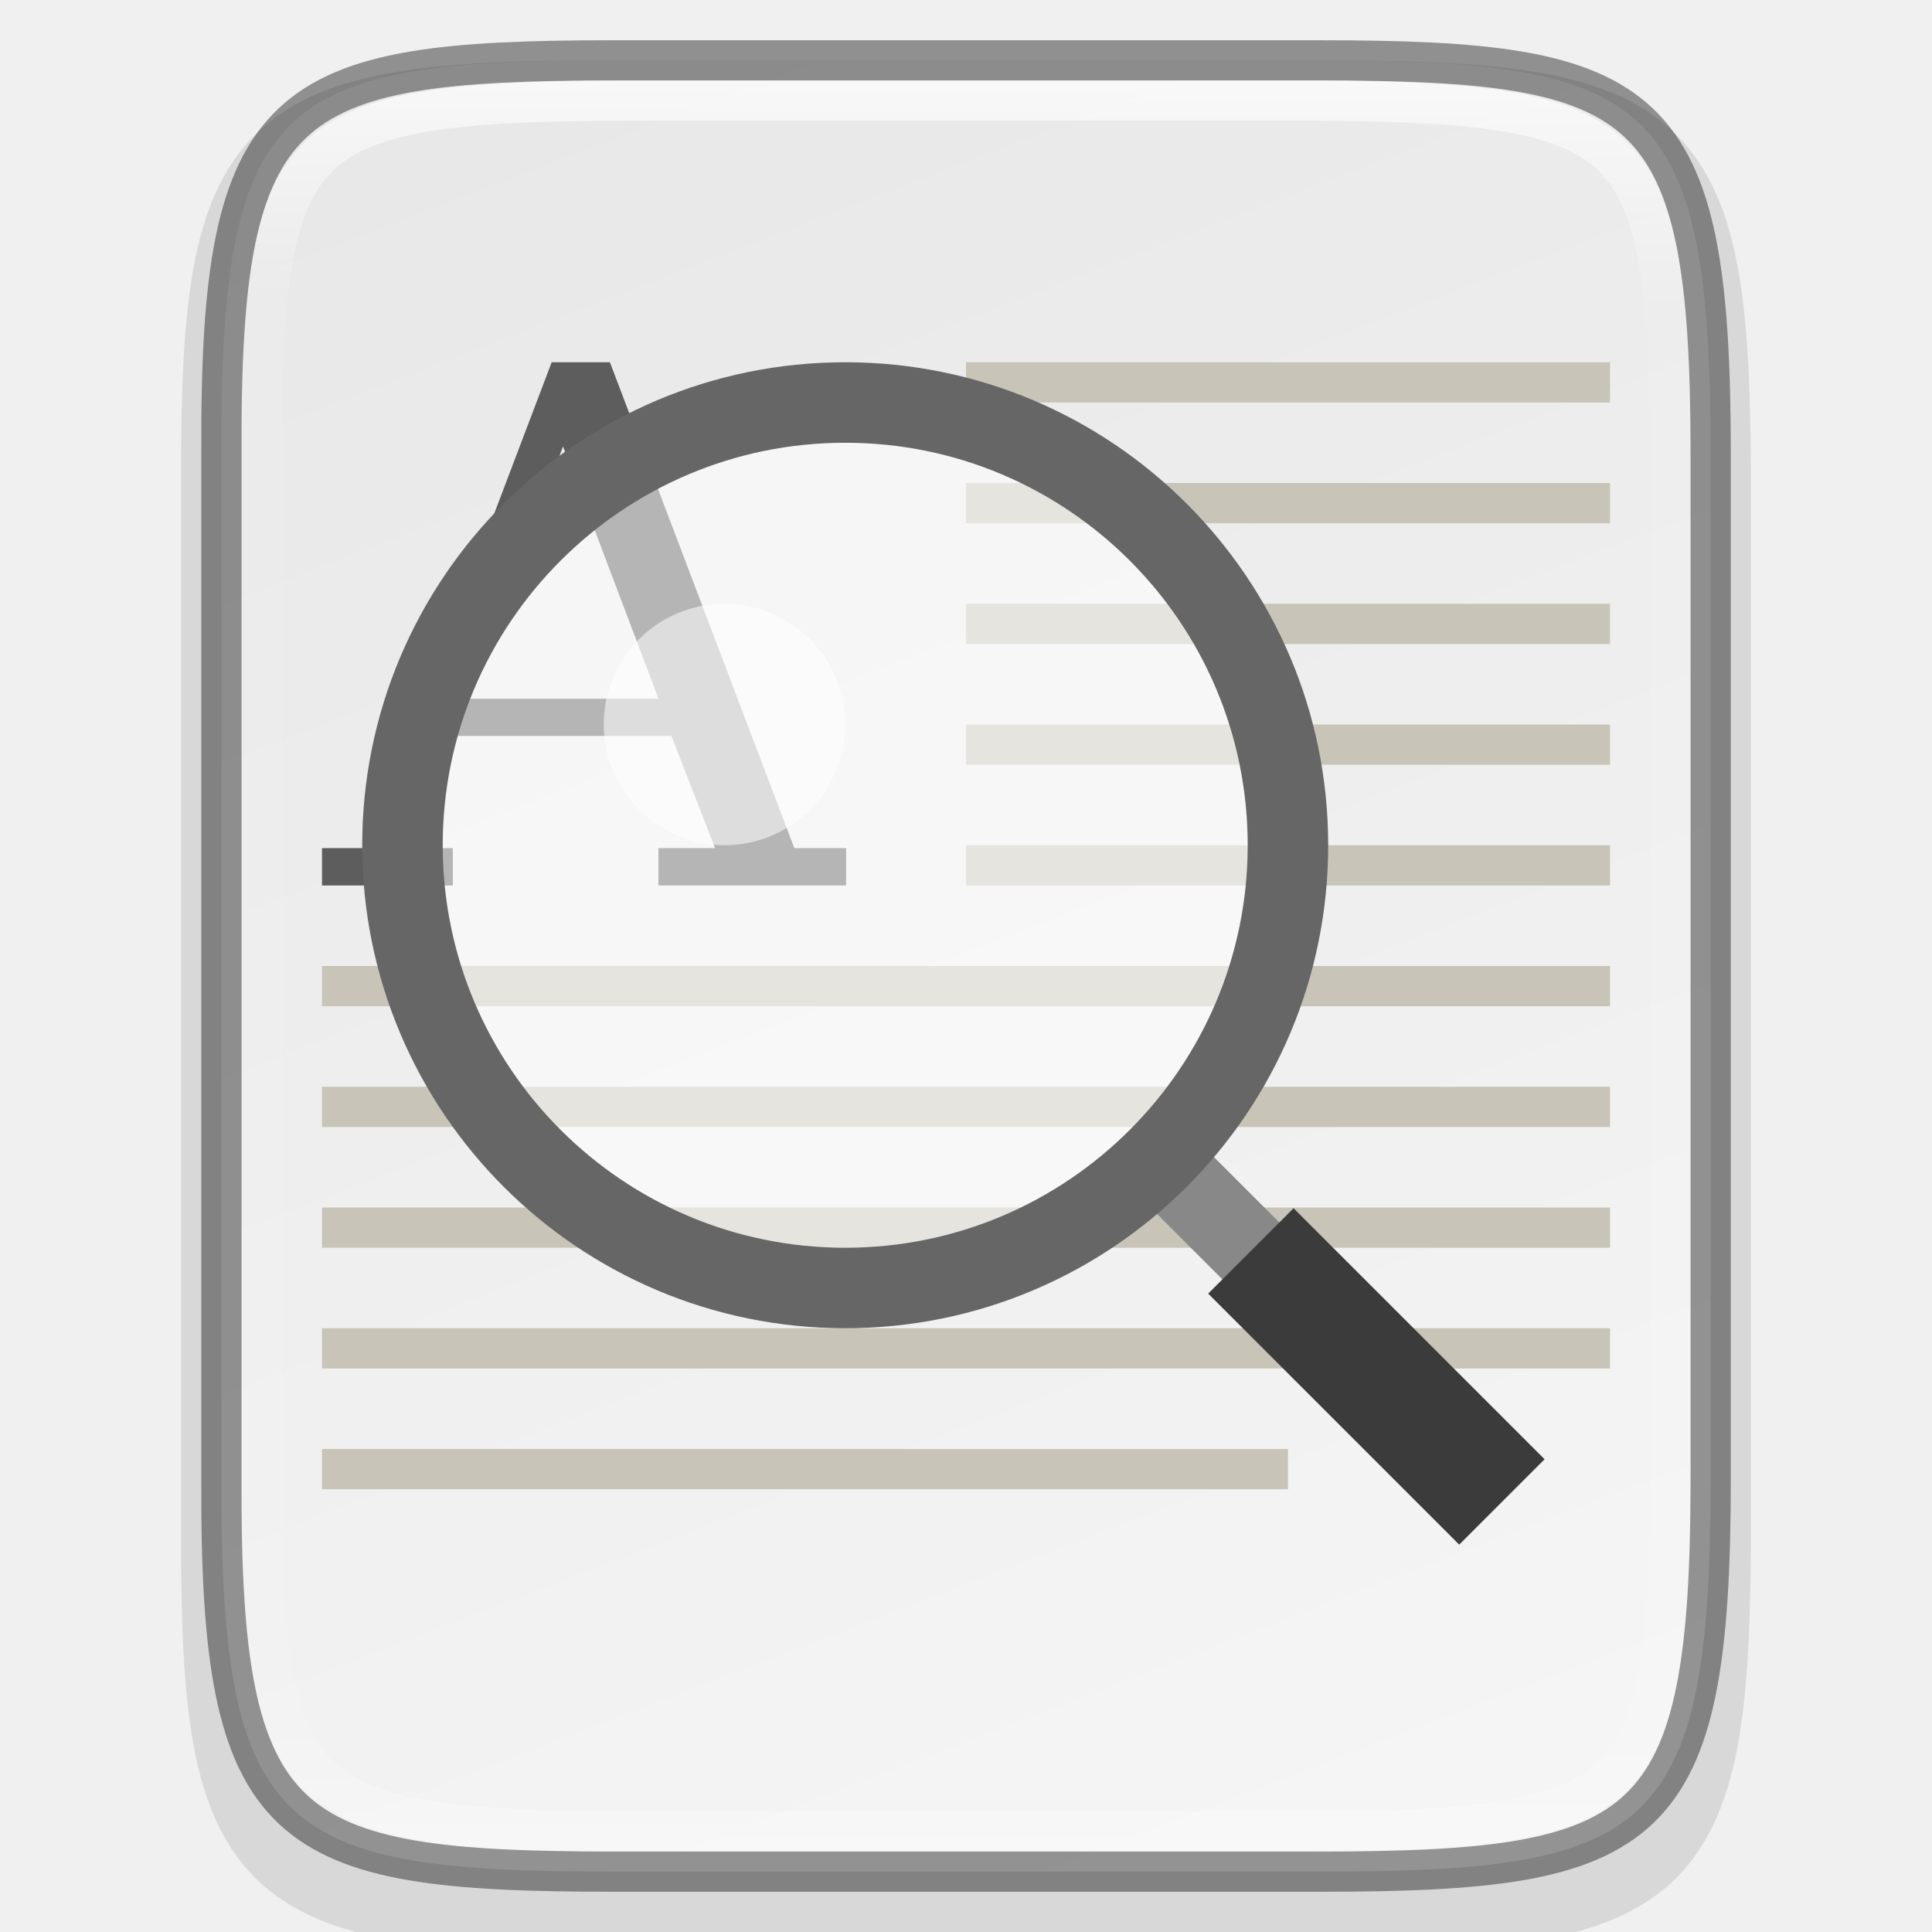
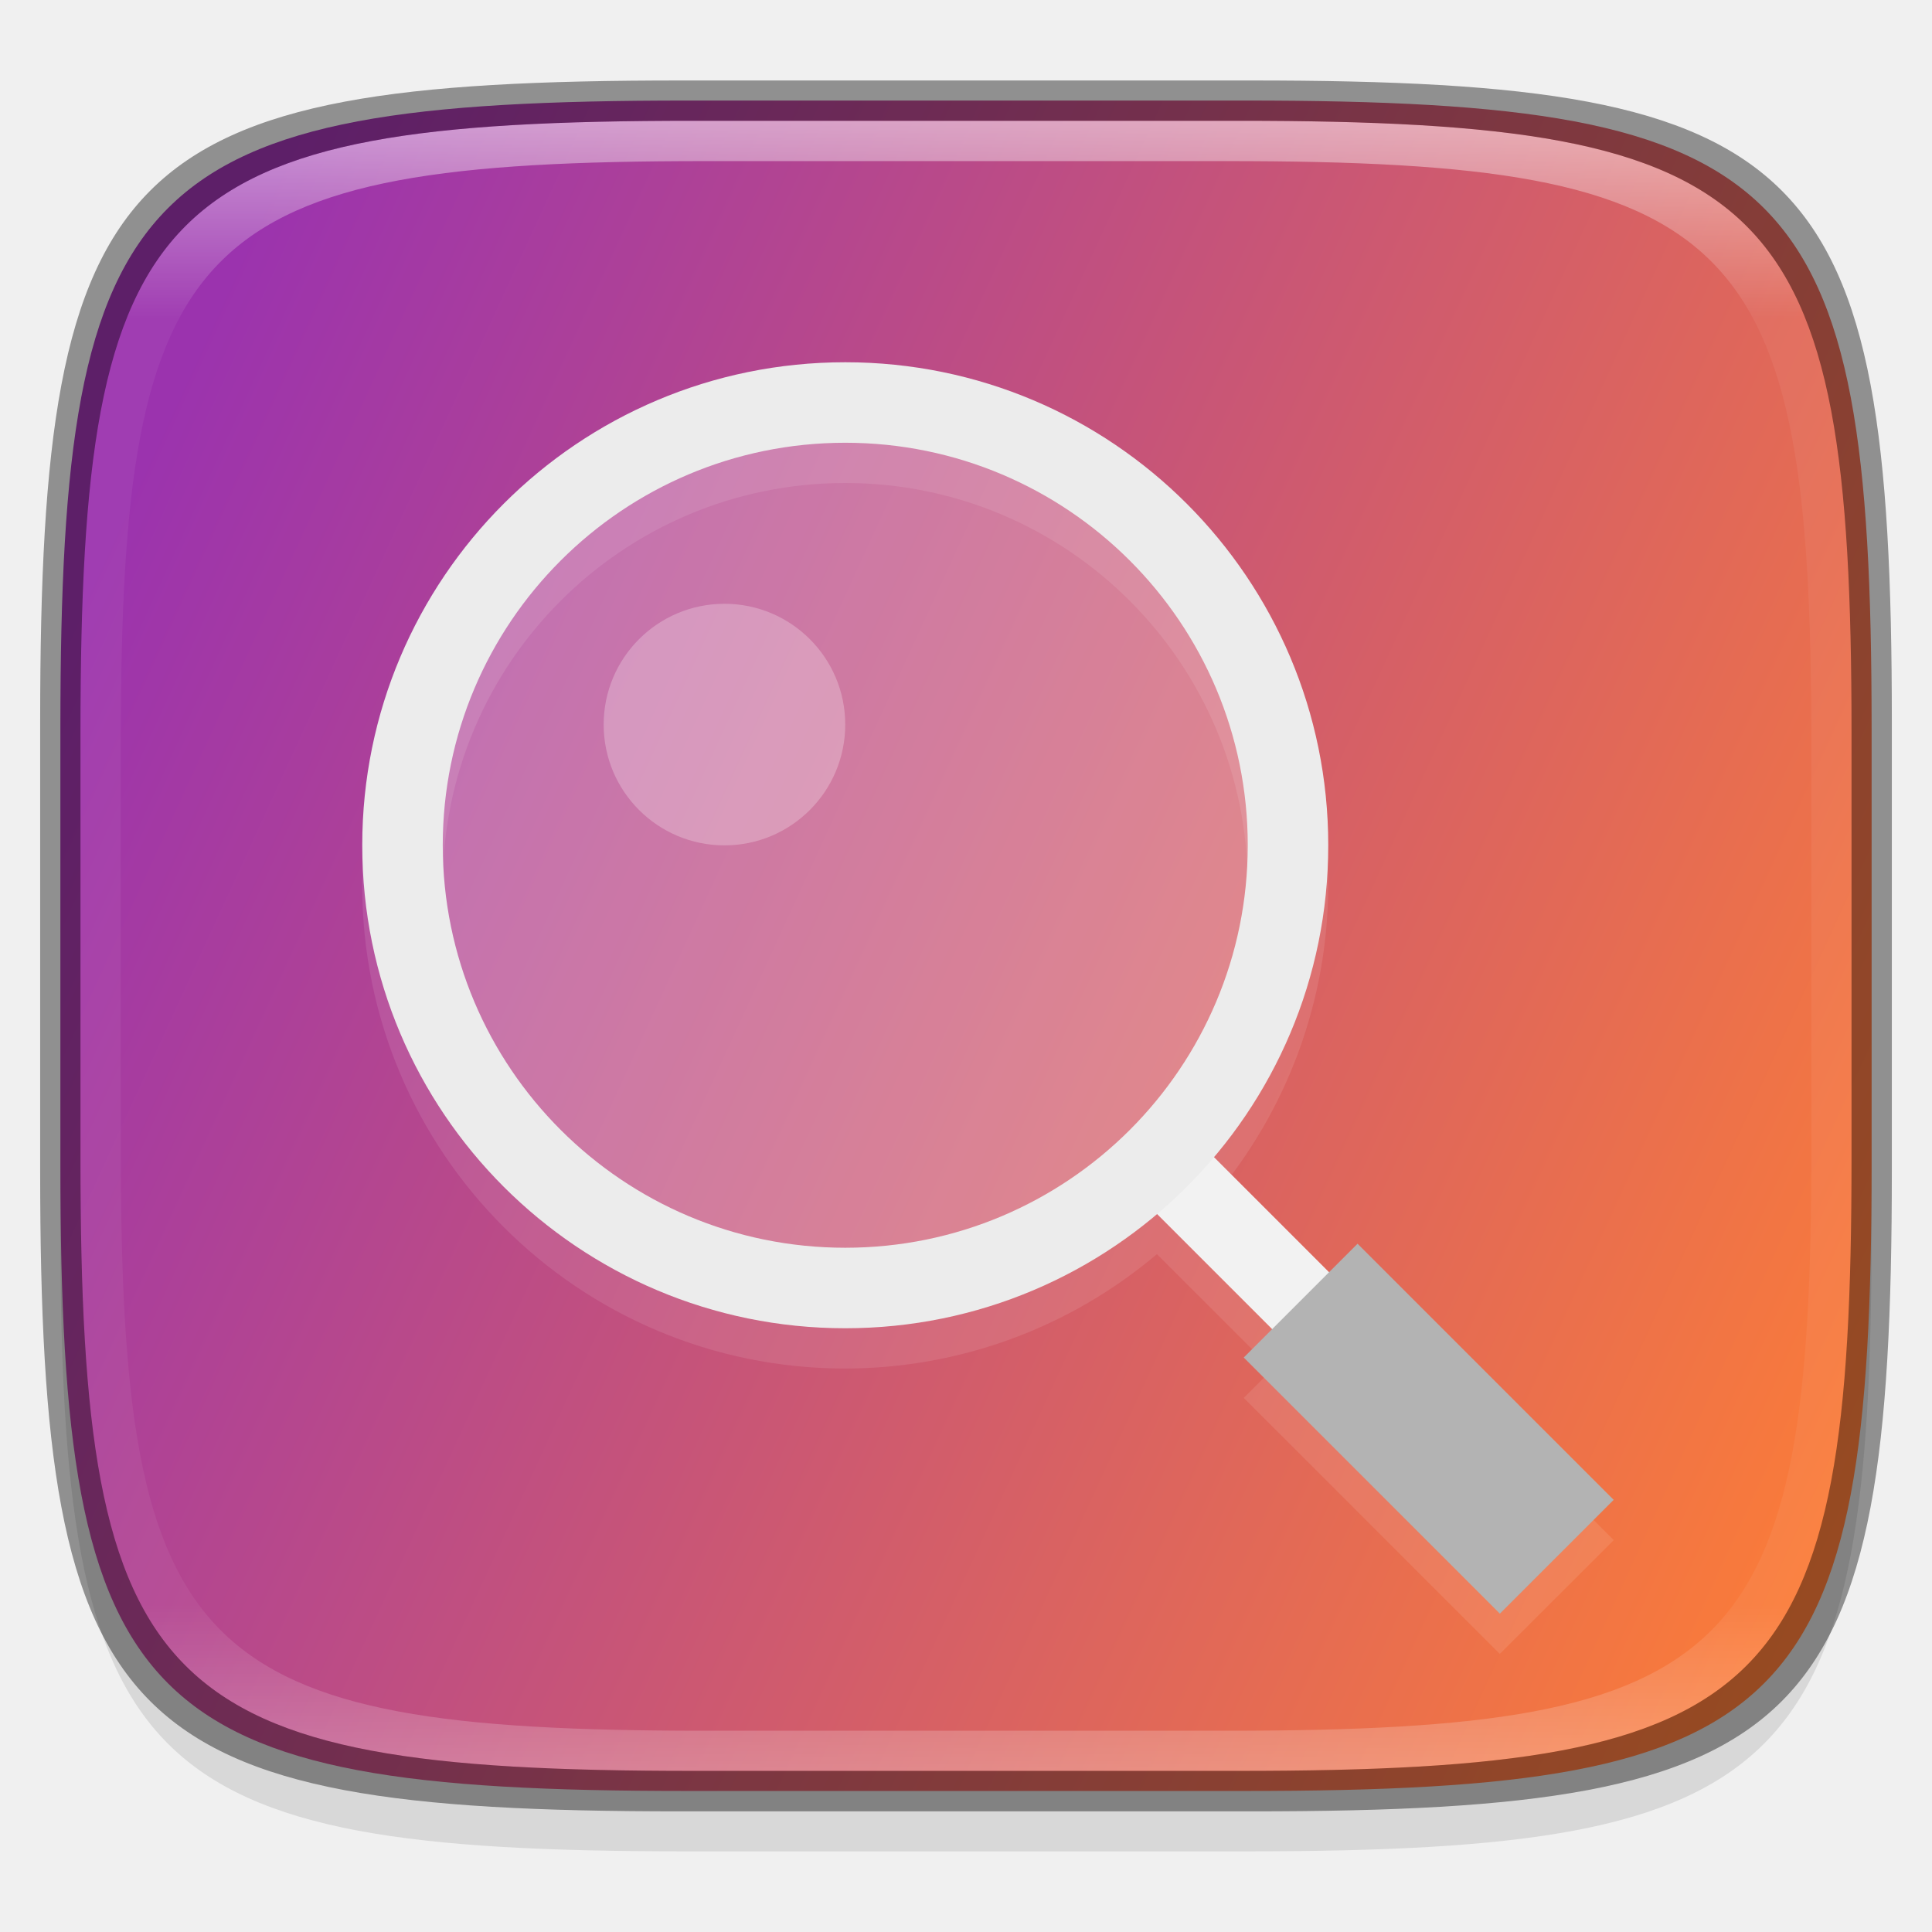
- <svg xmlns="http://www.w3.org/2000/svg" width="48" height="48" version="1">
-   <defs>
-     <linearGradient id="linearGradient3194" x1="335.23" x2="352.27" y1="61.5" y2="106" gradientTransform="translate(-320,-60)" gradientUnits="userSpaceOnUse">
-       <stop stop-color="#e8e8e8" offset="0" />
-       <stop stop-color="#f5f5f5" offset="1" />
+ <svg xmlns="http://www.w3.org/2000/svg" xmlns:xlink="http://www.w3.org/1999/xlink" width="48" height="48" viewBox="0 0 12.7 12.7" version="1.1" id="svg5">
+   <defs id="defs2">
+     <linearGradient id="linearGradient3598">
+       <stop style="stop-color:#fb7c38;stop-opacity:1" offset="0" id="stop3594" />
+       <stop style="stop-color:#9b33ae;stop-opacity:1" offset="1" id="stop3596" />
    </linearGradient>
-     <linearGradient id="linearGradient1004" x1="344" x2="344" y1="62" y2="106" gradientUnits="userSpaceOnUse">
-       <stop stop-color="#fff" offset="0" />
-       <stop stop-color="#fff" stop-opacity=".098" offset=".125" />
-       <stop stop-color="#fff" stop-opacity=".098" offset=".925" />
-       <stop stop-color="#fff" stop-opacity=".498" offset="1" />
+     <linearGradient xlink:href="#linearGradient3598" id="linearGradient3600" x1="12.262" y1="9.735" x2="0.361" y2="4.271" gradientUnits="userSpaceOnUse" />
+     <linearGradient xlink:href="#linearGradient1871" id="linearGradient1873" x1="17.223" y1="3.5" x2="17.223" y2="44.466" gradientUnits="userSpaceOnUse" gradientTransform="matrix(0.2645833,0,0,0.2645833,0,-0.1322916)" />
+     <linearGradient id="linearGradient1871">
+       <stop style="stop-color:#ffffff;stop-opacity:1;" offset="0" id="stop1867" />
+       <stop style="stop-color:#ffffff;stop-opacity:0.1" offset="0.12" id="stop2515" />
+       <stop style="stop-color:#ffffff;stop-opacity:0.102" offset="0.9" id="stop2581" />
+       <stop style="stop-color:#ffffff;stop-opacity:0.502" offset="1" id="stop1869" />
    </linearGradient>
-     <clipPath id="clipPath994">
-       <path d="m335.73 62c-8.824 0-9.774 0.906-9.73 9.748v12.252 12.252c-0.043 8.842 0.906 9.748 9.73 9.748h16.539c8.824 0 9.73-0.906 9.73-9.748v-12.252-12.252c0-8.842-0.906-9.748-9.73-9.748z" color="#000000" fill="#cdcdcd" />
-     </clipPath>
  </defs>
-   <path d="m15.231 1.5c-2.223 0-3.974 0.051-5.414 0.293-1.44 0.242-2.619 0.695-3.482 1.557-0.863 0.861-1.319 2.039-1.559 3.481-0.24 1.441-0.286 3.195-0.275 5.424v12.746 12.752c-0.011 2.225 0.036 3.978 0.275 5.418 0.24 1.441 0.695 2.619 1.559 3.481 0.863 0.861 2.042 1.315 3.482 1.557 1.44 0.242 3.191 0.293 5.414 0.293h17.539c2.223 0 3.973-0.051 5.41-0.293 1.437-0.242 2.612-0.697 3.473-1.559 0.86-0.862 1.313-2.039 1.555-3.478 0.241-1.44 0.293-3.19 0.293-5.418v-12.752-12.752c0-2.228-0.051-3.978-0.293-5.418-0.241-1.44-0.694-2.617-1.555-3.478-0.86-0.862-2.035-1.317-3.473-1.559-1.437-0.242-3.187-0.293-5.41-0.293z" color="#000000" color-rendering="auto" dominant-baseline="auto" image-rendering="auto" opacity=".1" shape-rendering="auto" solid-color="#000000" style="font-feature-settings:normal;font-variant-alternates:normal;font-variant-caps:normal;font-variant-ligatures:normal;font-variant-numeric:normal;font-variant-position:normal;isolation:auto;mix-blend-mode:normal;shape-padding:0;text-decoration-color:#000000;text-decoration-line:none;text-decoration-style:solid;text-indent:0;text-orientation:mixed;text-transform:none;white-space:normal" />
-   <path d="m15.232 1.5c-8.232 0-9.774 0.906-9.73 9.748v12.752 12.752c-0.043 8.842 1.499 9.748 9.73 9.748h17.539c8.229 0 9.73-0.906 9.73-9.748v-12.752-12.752c0-8.842-1.501-9.748-9.73-9.748z" color="#000000" fill="url(#linearGradient3194)" />
-   <path d="m15.232 1.5c-8.232 0-9.774 0.906-9.73 9.748v12.752 12.752c-0.043 8.842 1.499 9.748 9.73 9.748h17.539c8.229 0 9.73-0.906 9.73-9.748v-12.752-12.752c0-8.842-1.501-9.748-9.73-9.748z" color="#000000" fill="none" opacity=".4" stroke="#000" />
-   <path transform="translate(-320,-60)" d="m335.73 62c-8.824 0-9.774 0.906-9.73 9.748v12.252 12.252c-0.043 8.842 0.906 9.748 9.73 9.748h16.539c8.824 0 9.73-0.906 9.73-9.748v-12.252-12.252c0-8.842-0.906-9.748-9.73-9.748z" clip-path="url(#clipPath994)" color="#000000" fill="none" opacity=".7" stroke="url(#linearGradient1004)" stroke-width="2" />
-   <path d="m24 9v1h16v-1zm0 3v1h16v-1zm0 3v1h16v-1zm0 3v1h16v-1zm0 3v1h16v-1zm-16 3v1h32v-1zm0 3v1h32v-1zm0 3v1h32v-1zm0 3v1h32v-1zm0 3v1h24v-1z" enable-background="new" fill="#c8c4b7" fill-opacity=".996" />
-   <path d="m13.706 9-4.581 12.071h-1.125v0.929h3.25v-0.929h-1.04l1.085-2.788h5.386l1.084 2.788h-1.406v0.929h4.662v-0.929h-1.286l-4.582-12.071zm0.282 2.09 2.372 6.269h-4.703z" color="#bebebe" enable-background="new" fill="#5d5d5d" font-size="13.717" font-weight="400" letter-spacing="0" overflow="visible" stroke-width=".929" word-spacing="0" />
-   <g transform="matrix(.20789 0 0 .20789 -46.769 5.0571)" enable-background="new" stroke-width=".481">
-     <path d="m376.46 127.17-12-12" color="#000000" enable-background="accumulate" fill="none" stroke="#888" stroke-width="9.62" />
-     <path d="m404.46 155.17-30-30" color="#000000" enable-background="accumulate" fill="none" stroke="#3b3b3b" stroke-width="14.43" />
-     <circle cx="325.98" cy="76.689" r="52.912" color="#000000" enable-background="accumulate" fill="#fff" fill-opacity=".543" stroke="#666" stroke-width="9.62" />
-     <circle cx="311.55" cy="62.259" r="14.43" color="#000000" enable-background="accumulate" fill="#fff" fill-opacity=".543" />
+   <path id="rect3143" style="opacity:0.1;fill:#000000;fill-opacity:1;stroke-width:0.265" d="m 4.516,1.058 c -3.604,0 -4.119,0.514 -4.119,4.114 v 2.884 c 0,3.601 0.515,4.114 4.119,4.114 h 3.668 c 3.604,0 4.119,-0.514 4.119,-4.114 V 5.173 c 0,-3.601 -0.515,-4.114 -4.119,-4.114 z" />
+   <path style="display:inline;fill:url(#linearGradient3600);fill-opacity:1;stroke:none;stroke-width:0.099;stroke-linecap:round;stroke-linejoin:round;stroke-miterlimit:4;stroke-dasharray:none;stroke-dashoffset:0;stroke-opacity:1;enable-background:new" d="m 8.184,0.661 c 3.604,0 4.119,0.514 4.119,4.114 v 2.884 c 0,3.601 -0.515,4.114 -4.119,4.114 H 4.516 c -3.604,0 -4.119,-0.514 -4.119,-4.114 v -2.884 c 0,-3.601 0.515,-4.114 4.119,-4.114 z" id="rect877" />
+   <path id="rect1397-3" style="opacity:0.1;fill:#ffffff;fill-opacity:1;stroke-width:0.277;stroke-linejoin:round" d="m 5.556,2.646 a 3.175,3.175 0 0 0 -3.175,3.175 3.175,3.175 0 0 0 3.175,3.175 3.175,3.175 0 0 0 2.049,-0.752 L 8.363,9.002 8.176,9.189 9.859,10.872 10.608,10.124 8.924,8.44 8.737,8.627 7.979,7.87 a 3.175,3.175 0 0 0 0.752,-2.049 3.175,3.175 0 0 0 -3.175,-3.175 z m 0,0.529 A 2.646,2.646 0 0 1 8.202,5.821 2.646,2.646 0 0 1 5.556,8.467 2.646,2.646 0 0 1 2.91,5.821 2.646,2.646 0 0 1 5.556,3.175 Z" />
+   <g id="g2067" transform="translate(0.5291667)">
+     <rect style="fill:#f2f2f2;fill-opacity:1;stroke-width:0.277;stroke-linejoin:round" id="rect1397" width="0.529" height="1.455" x="-0.639" y="10.394" transform="rotate(-45)" />
+     <rect style="fill:#b3b3b3;fill-opacity:1;stroke-width:0.265;stroke-linejoin:round" id="rect1677" width="1.058" height="2.381" x="-0.903" y="11.717" transform="rotate(-45)" />
+     <circle style="opacity:0.25;fill:#ffffff;fill-opacity:1;stroke-width:0.291;stroke-linejoin:round" id="path1145" cx="5.027" cy="5.556" r="2.91" />
+     <path id="path941" style="fill:#ececec;fill-opacity:1;stroke-width:1;stroke-linejoin:round" d="M 19,9 A 12,12 0 0 0 7,21 12,12 0 0 0 19,33 12,12 0 0 0 31,21 12,12 0 0 0 19,9 Z m 0,2 A 10,10 0 0 1 29,21 10,10 0 0 1 19,31 10,10 0 0 1 9,21 10,10 0 0 1 19,11 Z" transform="scale(0.2645833)" />
+     <circle style="opacity:0.25;fill:#ffffff;fill-opacity:1;stroke-width:0.331;stroke-linejoin:round" id="path1293" cx="4.233" cy="4.763" r="0.794" />
  </g>
+   <path id="rect1565" style="fill:url(#linearGradient1873);fill-opacity:1;stroke-width:0.265;opacity:0.5" d="m 4.557,0.794 c -3.524,0 -4.028,0.501 -4.028,4.016 v 2.815 c 0,3.515 0.504,4.016 4.028,4.016 h 3.586 c 3.524,0 4.028,-0.501 4.028,-4.016 V 4.81 c 0,-3.515 -0.504,-4.016 -4.028,-4.016 z m 0.082,0.265 h 3.423 c 3.364,0 3.845,0.477 3.845,3.82 v 2.678 c 0,3.343 -0.481,3.82 -3.845,3.82 H 4.638 C 1.275,11.377 0.794,10.9 0.794,7.557 V 4.879 c 0,-3.343 0.481,-3.82 3.845,-3.82 z" />
+   <path id="rect1370" style="opacity:0.4;fill:#000000;fill-opacity:1;stroke-width:0.265" d="m 4.475,0.529 c -3.684,0 -4.211,0.526 -4.211,4.213 v 2.952 c 0,3.686 0.526,4.213 4.211,4.213 H 8.225 c 3.684,0 4.211,-0.526 4.211,-4.213 V 4.742 c 0,-3.686 -0.526,-4.213 -4.211,-4.213 z M 4.557,0.794 h 3.586 c 3.524,0 4.028,0.501 4.028,4.016 v 2.815 c 0,3.515 -0.504,4.016 -4.028,4.016 H 4.557 c -3.524,0 -4.028,-0.501 -4.028,-4.016 V 4.81 c 0,-3.515 0.504,-4.016 4.028,-4.016 z" />
</svg>
